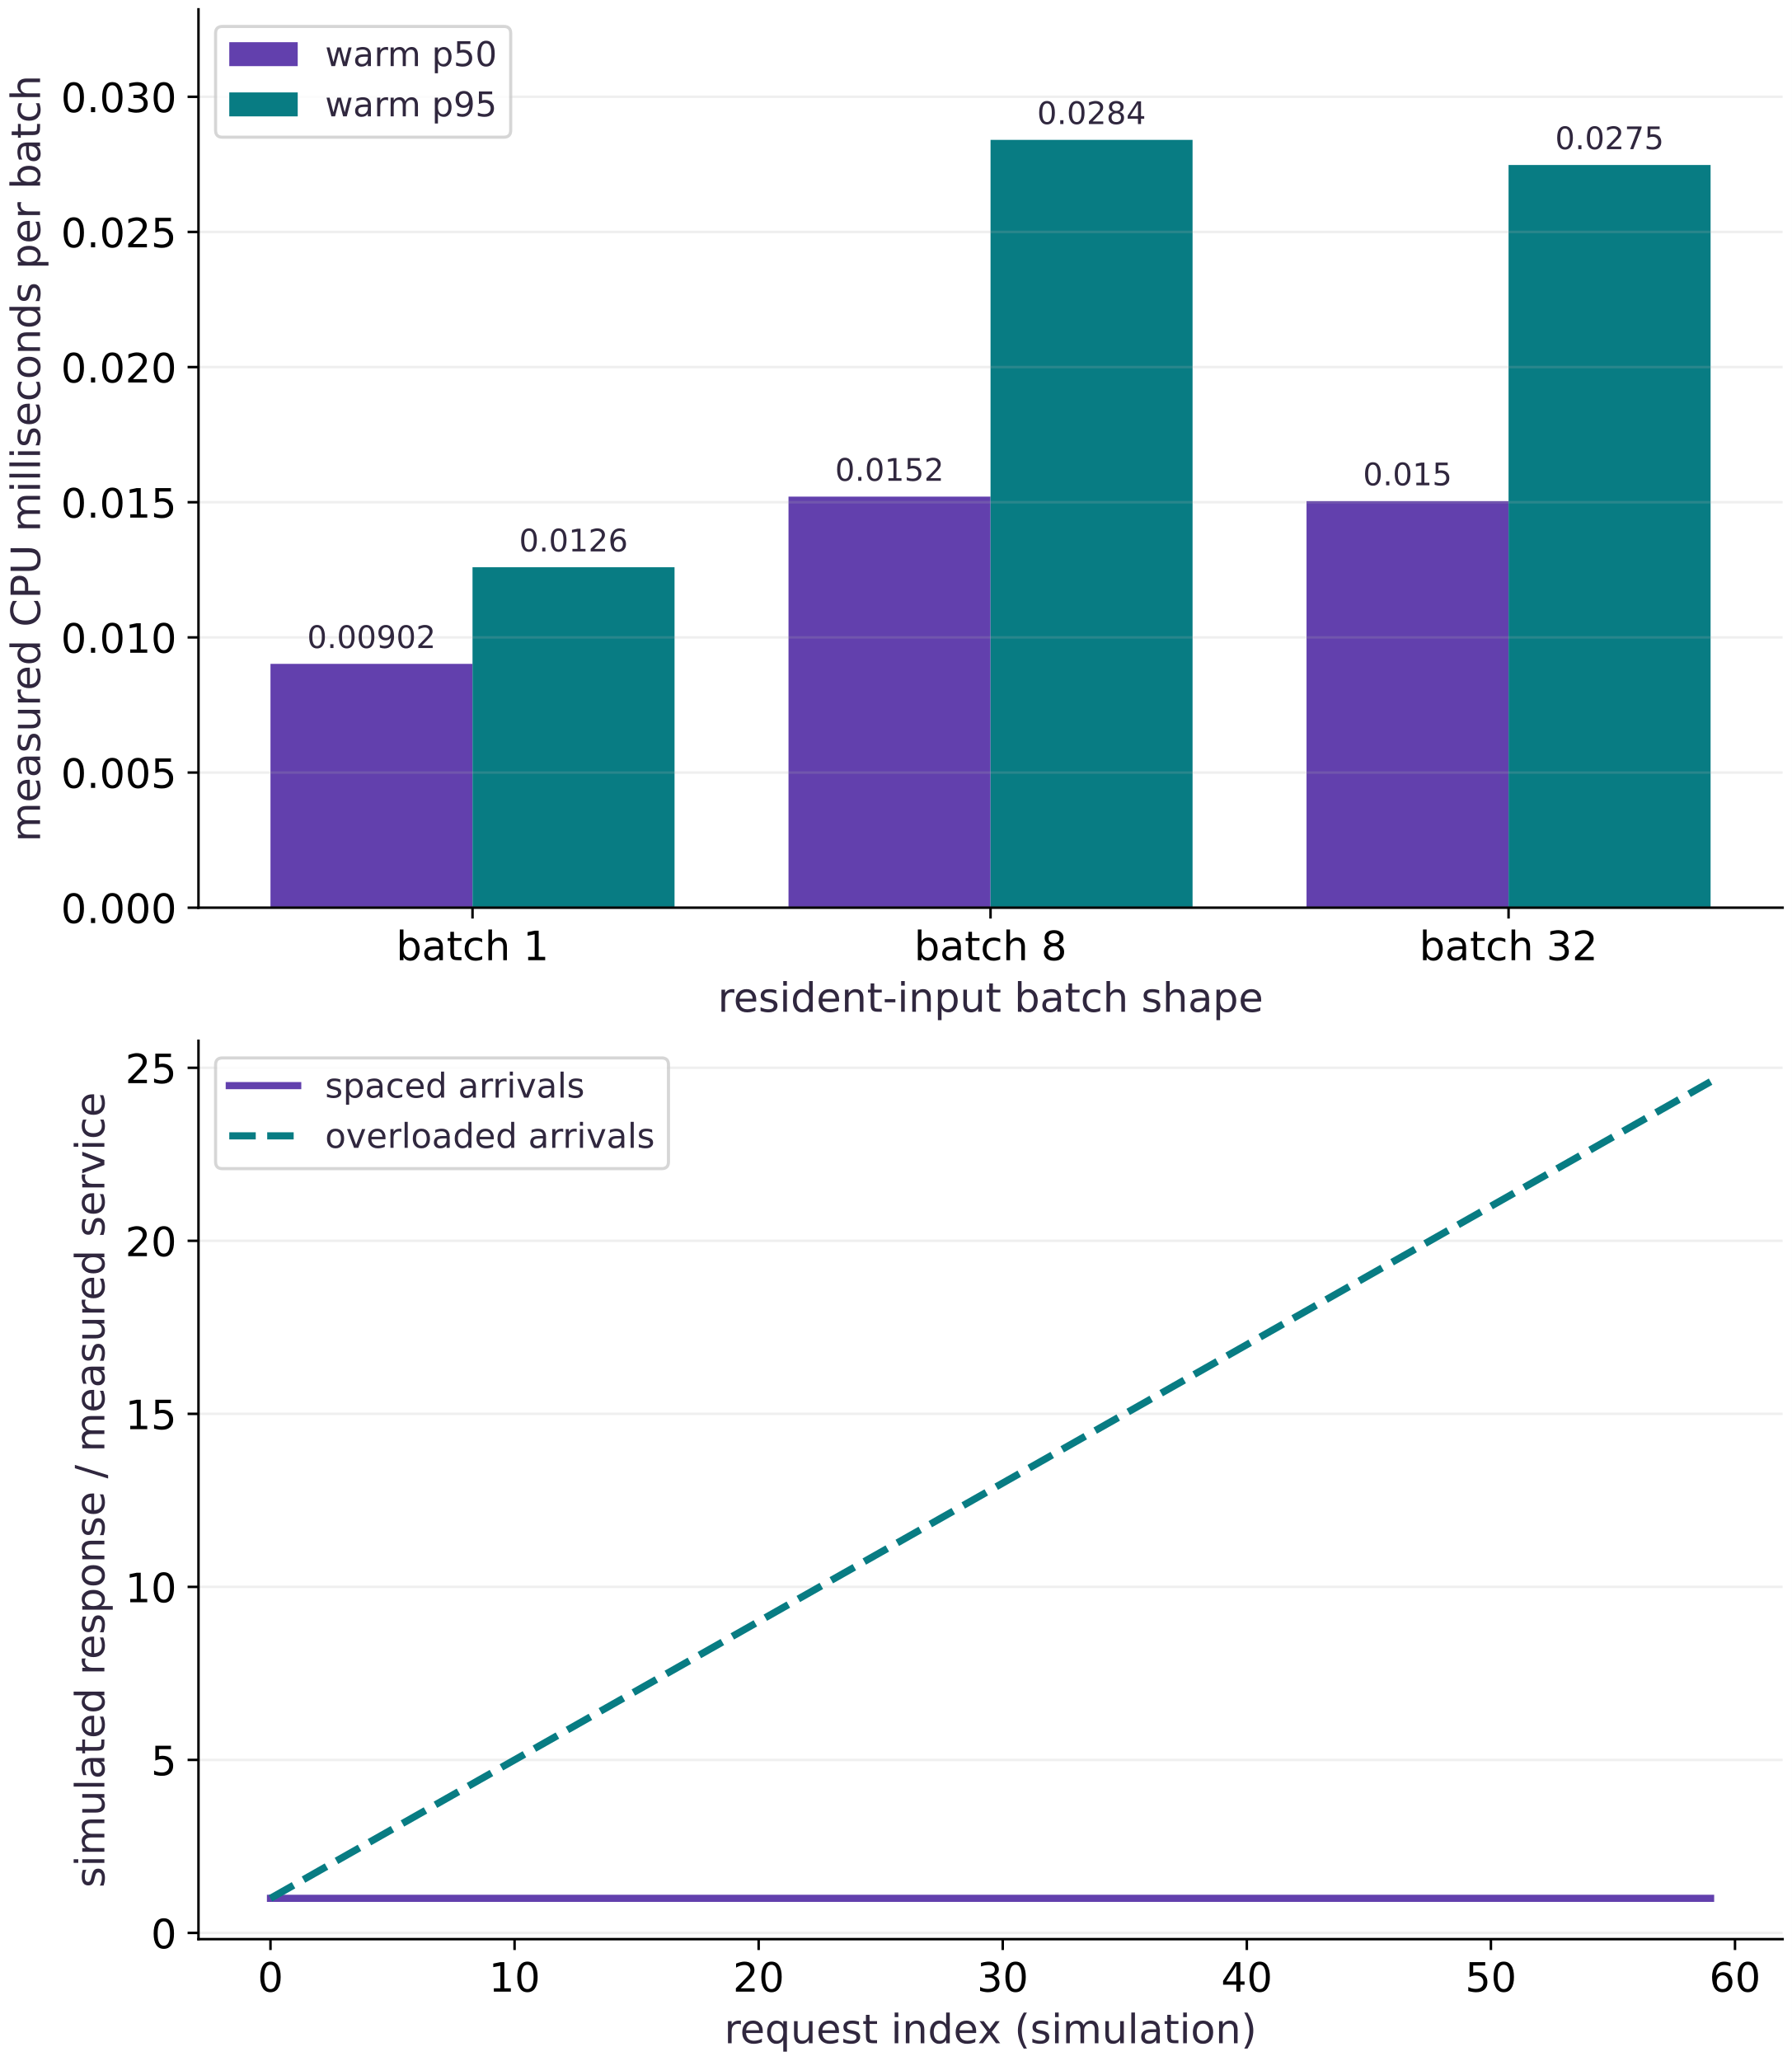
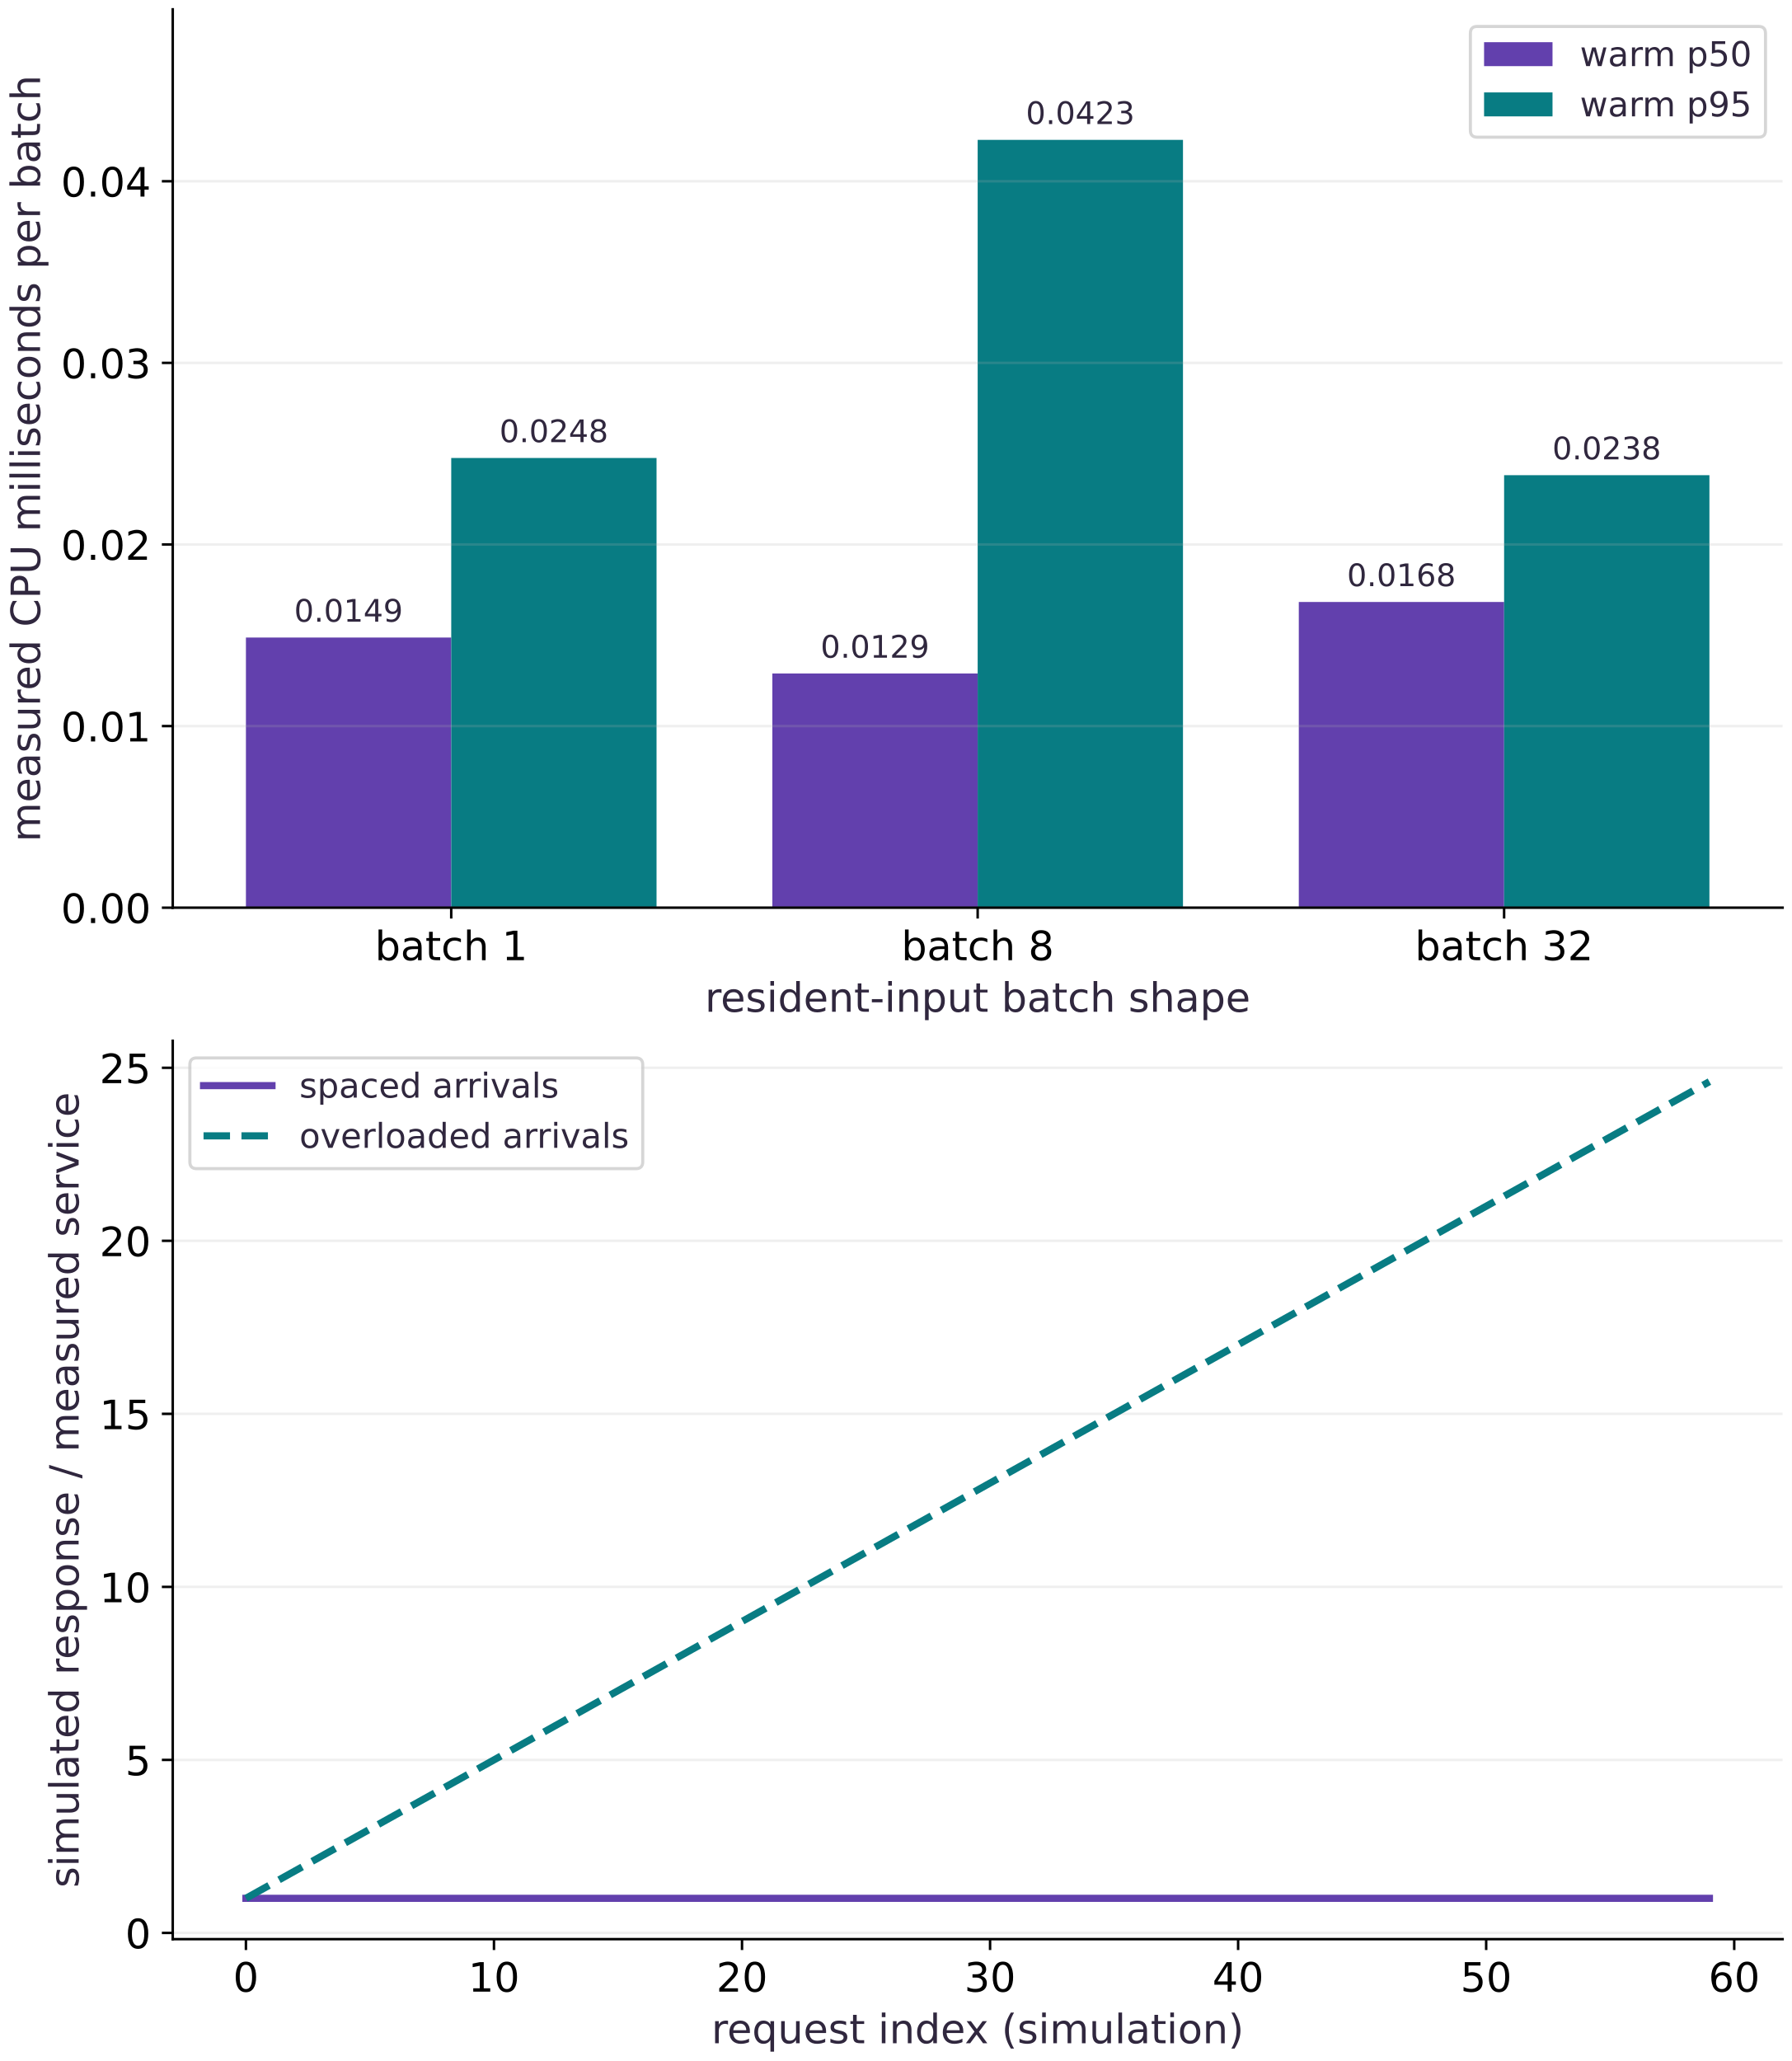
<svg xmlns="http://www.w3.org/2000/svg" xmlns:xlink="http://www.w3.org/1999/xlink" width="576pt" height="662.4pt" viewBox="0 0 576 662.4" version="1.1">
  <defs>
    <style type="text/css">*{stroke-linejoin: round; stroke-linecap: butt}</style>
  </defs>
  <g id="figure_1">
    <g id="patch_1">
      <path d="M 0 662.4  L 576 662.4  L 576 0  L 0 0  z " style="fill: #ffffff" />
    </g>
    <g id="axes_1">
      <g id="patch_2">
-         <path d="M 63.798 291.725  L 573 291.725  L 573 3  L 63.798 3  z " style="fill: #ffffff" />
+         <path d="M 55.527 291.725  L 573 291.725  L 573 3  L 55.527 3  z " style="fill: #ffffff" />
      </g>
      <g id="patch_3">
-         <path d="M 86.944 291.725  L 151.885 291.725  L 151.885 213.355  L 86.944 213.355  z " clip-path="url(#pc6648fa8f0)" style="fill: #6240ad" />
+         <path d="M 79.049 291.725  L 145.044 291.725  L 145.044 204.903  L 79.049 204.903  z " clip-path="url(#p5a13c304b7)" style="fill: #6240ad" />
      </g>
      <g id="patch_4">
-         <path d="M 253.458 291.725  L 318.399 291.725  L 318.399 159.603  L 253.458 159.603  z " clip-path="url(#pc6648fa8f0)" style="fill: #6240ad" />
+         <path d="M 248.268 291.725  L 314.263 291.725  L 314.263 216.458  L 248.268 216.458  z " clip-path="url(#p5a13c304b7)" style="fill: #6240ad" />
      </g>
      <g id="patch_5">
-         <path d="M 419.973 291.725  L 484.914 291.725  L 484.914 161.059  L 419.973 161.059  z " clip-path="url(#pc6648fa8f0)" style="fill: #6240ad" />
+         <path d="M 417.487 291.725  L 483.483 291.725  L 483.483 193.472  L 417.487 193.472  z " clip-path="url(#p5a13c304b7)" style="fill: #6240ad" />
      </g>
      <g id="patch_6">
-         <path d="M 151.885 291.725  L 216.825 291.725  L 216.825 182.31  L 151.885 182.31  z " clip-path="url(#pc6648fa8f0)" style="fill: #087c83" />
+         <path d="M 145.044 291.725  L 211.04 291.725  L 211.04 147.193  L 145.044 147.193  z " clip-path="url(#p5a13c304b7)" style="fill: #087c83" />
      </g>
      <g id="patch_7">
-         <path d="M 318.399 291.725  L 383.34 291.725  L 383.34 44.952  L 318.399 44.952  z " clip-path="url(#pc6648fa8f0)" style="fill: #087c83" />
+         <path d="M 314.263 291.725  L 380.259 291.725  L 380.259 44.952  L 314.263 44.952  z " clip-path="url(#p5a13c304b7)" style="fill: #087c83" />
      </g>
      <g id="patch_8">
-         <path d="M 484.914 291.725  L 549.854 291.725  L 549.854 53.026  L 484.914 53.026  z " clip-path="url(#pc6648fa8f0)" style="fill: #087c83" />
+         <path d="M 483.483 291.725  L 549.478 291.725  L 549.478 152.715  L 483.483 152.715  z " clip-path="url(#p5a13c304b7)" style="fill: #087c83" />
      </g>
      <g id="matplotlib.axis_1">
        <g id="xtick_1">
          <g id="line2d_1">
            <defs>
              <path id="m3e28c97b86" d="M 0 0  L 0 3.5  " style="stroke: #000000; stroke-width: 0.8" />
            </defs>
            <g>
-               <use xlink:href="#m3e28c97b86" x="151.885" y="291.725" style="stroke: #000000; stroke-width: 0.8" />
+               <use xlink:href="#m3e28c97b86" x="145.044" y="291.725" style="stroke: #000000; stroke-width: 0.8" />
            </g>
          </g>
          <g id="text_1">
-             <text style="font-size: 13px; font-family: 'DejaVu Sans'; text-anchor: middle" x="151.885" y="308.603" transform="rotate(-0 151.8845 308.6028)">batch 1</text>
+             <text style="font-size: 13px; font-family: 'DejaVu Sans'; text-anchor: middle" x="145.044" y="308.603" transform="rotate(-0 145.0441 308.6028)">batch 1</text>
          </g>
        </g>
        <g id="xtick_2">
          <g id="line2d_2">
            <g>
-               <use xlink:href="#m3e28c97b86" x="318.399" y="291.725" style="stroke: #000000; stroke-width: 0.8" />
+               <use xlink:href="#m3e28c97b86" x="314.263" y="291.725" style="stroke: #000000; stroke-width: 0.8" />
            </g>
          </g>
          <g id="text_2">
-             <text style="font-size: 13px; font-family: 'DejaVu Sans'; text-anchor: middle" x="318.399" y="308.603" transform="rotate(-0 318.3991 308.6028)">batch 8</text>
+             <text style="font-size: 13px; font-family: 'DejaVu Sans'; text-anchor: middle" x="314.263" y="308.603" transform="rotate(-0 314.2634 308.6028)">batch 8</text>
          </g>
        </g>
        <g id="xtick_3">
          <g id="line2d_3">
            <g>
-               <use xlink:href="#m3e28c97b86" x="484.914" y="291.725" style="stroke: #000000; stroke-width: 0.8" />
+               <use xlink:href="#m3e28c97b86" x="483.483" y="291.725" style="stroke: #000000; stroke-width: 0.8" />
            </g>
          </g>
          <g id="text_3">
-             <text style="font-size: 13px; font-family: 'DejaVu Sans'; text-anchor: middle" x="484.914" y="308.603" transform="rotate(-0 484.9136 308.6028)">batch 32</text>
+             <text style="font-size: 13px; font-family: 'DejaVu Sans'; text-anchor: middle" x="483.483" y="308.603" transform="rotate(-0 483.4827 308.6028)">batch 32</text>
          </g>
        </g>
        <g id="text_4">
-           <text style="font-size: 13px; font-family: 'DejaVu Sans'; text-anchor: middle; fill: #30273e" x="318.399" y="325.184" transform="rotate(-0 318.3991 325.1844)">resident-input batch shape</text>
+           <text style="font-size: 13px; font-family: 'DejaVu Sans'; text-anchor: middle; fill: #30273e" x="314.263" y="325.184" transform="rotate(-0 314.2634 325.1844)">resident-input batch shape</text>
        </g>
      </g>
      <g id="matplotlib.axis_2">
        <g id="ytick_1">
          <g id="line2d_4">
-             <path d="M 63.798 291.725  L 573 291.725  " clip-path="url(#pc6648fa8f0)" style="fill: none; stroke: #b0b0b0; stroke-opacity: 0.2; stroke-width: 0.8; stroke-linecap: square" />
+             <path d="M 55.527 291.725  L 573 291.725  " clip-path="url(#p5a13c304b7)" style="fill: none; stroke: #b0b0b0; stroke-opacity: 0.2; stroke-width: 0.8; stroke-linecap: square" />
          </g>
          <g id="line2d_5">
            <defs>
              <path id="mbb3c0e264d" d="M 0 0  L -3.5 0  " style="stroke: #000000; stroke-width: 0.8" />
            </defs>
            <g>
-               <use xlink:href="#mbb3c0e264d" x="63.798" y="291.725" style="stroke: #000000; stroke-width: 0.8" />
+               <use xlink:href="#mbb3c0e264d" x="55.527" y="291.725" style="stroke: #000000; stroke-width: 0.8" />
            </g>
          </g>
          <g id="text_5">
-             <text style="font-size: 13px; font-family: 'DejaVu Sans'; text-anchor: end" x="56.798" y="296.664" transform="rotate(-0 56.79836 296.6639)">0.000</text>
+             <text style="font-size: 13px; font-family: 'DejaVu Sans'; text-anchor: end" x="48.527" y="296.664" transform="rotate(-0 48.52712 296.6639)">0.00</text>
          </g>
        </g>
        <g id="ytick_2">
          <g id="line2d_6">
-             <path d="M 63.798 248.289  L 573 248.289  " clip-path="url(#pc6648fa8f0)" style="fill: none; stroke: #b0b0b0; stroke-opacity: 0.2; stroke-width: 0.8; stroke-linecap: square" />
+             <path d="M 55.527 233.357  L 573 233.357  " clip-path="url(#p5a13c304b7)" style="fill: none; stroke: #b0b0b0; stroke-opacity: 0.2; stroke-width: 0.8; stroke-linecap: square" />
          </g>
          <g id="line2d_7">
            <g>
-               <use xlink:href="#mbb3c0e264d" x="63.798" y="248.289" style="stroke: #000000; stroke-width: 0.8" />
+               <use xlink:href="#mbb3c0e264d" x="55.527" y="233.357" style="stroke: #000000; stroke-width: 0.8" />
            </g>
          </g>
          <g id="text_6">
-             <text style="font-size: 13px; font-family: 'DejaVu Sans'; text-anchor: end" x="56.798" y="253.228" transform="rotate(-0 56.79836 253.2275)">0.005</text>
+             <text style="font-size: 13px; font-family: 'DejaVu Sans'; text-anchor: end" x="48.527" y="238.296" transform="rotate(-0 48.52712 238.2963)">0.01</text>
          </g>
        </g>
        <g id="ytick_3">
          <g id="line2d_8">
-             <path d="M 63.798 204.852  L 573 204.852  " clip-path="url(#pc6648fa8f0)" style="fill: none; stroke: #b0b0b0; stroke-opacity: 0.2; stroke-width: 0.8; stroke-linecap: square" />
+             <path d="M 55.527 174.99  L 573 174.99  " clip-path="url(#p5a13c304b7)" style="fill: none; stroke: #b0b0b0; stroke-opacity: 0.2; stroke-width: 0.8; stroke-linecap: square" />
          </g>
          <g id="line2d_9">
            <g>
-               <use xlink:href="#mbb3c0e264d" x="63.798" y="204.852" style="stroke: #000000; stroke-width: 0.8" />
+               <use xlink:href="#mbb3c0e264d" x="55.527" y="174.99" style="stroke: #000000; stroke-width: 0.8" />
            </g>
          </g>
          <g id="text_7">
-             <text style="font-size: 13px; font-family: 'DejaVu Sans'; text-anchor: end" x="56.798" y="209.791" transform="rotate(-0 56.79836 209.7912)">0.010</text>
+             <text style="font-size: 13px; font-family: 'DejaVu Sans'; text-anchor: end" x="48.527" y="179.929" transform="rotate(-0 48.52712 179.9288)">0.02</text>
          </g>
        </g>
        <g id="ytick_4">
          <g id="line2d_10">
-             <path d="M 63.798 161.416  L 573 161.416  " clip-path="url(#pc6648fa8f0)" style="fill: none; stroke: #b0b0b0; stroke-opacity: 0.2; stroke-width: 0.8; stroke-linecap: square" />
+             <path d="M 55.527 116.622  L 573 116.622  " clip-path="url(#p5a13c304b7)" style="fill: none; stroke: #b0b0b0; stroke-opacity: 0.2; stroke-width: 0.8; stroke-linecap: square" />
          </g>
          <g id="line2d_11">
            <g>
-               <use xlink:href="#mbb3c0e264d" x="63.798" y="161.416" style="stroke: #000000; stroke-width: 0.8" />
+               <use xlink:href="#mbb3c0e264d" x="55.527" y="116.622" style="stroke: #000000; stroke-width: 0.8" />
            </g>
          </g>
          <g id="text_8">
-             <text style="font-size: 13px; font-family: 'DejaVu Sans'; text-anchor: end" x="56.798" y="166.355" transform="rotate(-0 56.79836 166.3549)">0.015</text>
+             <text style="font-size: 13px; font-family: 'DejaVu Sans'; text-anchor: end" x="48.527" y="121.561" transform="rotate(-0 48.52712 121.5613)">0.03</text>
          </g>
        </g>
        <g id="ytick_5">
          <g id="line2d_12">
-             <path d="M 63.798 117.98  L 573 117.98  " clip-path="url(#pc6648fa8f0)" style="fill: none; stroke: #b0b0b0; stroke-opacity: 0.2; stroke-width: 0.8; stroke-linecap: square" />
+             <path d="M 55.527 58.255  L 573 58.255  " clip-path="url(#p5a13c304b7)" style="fill: none; stroke: #b0b0b0; stroke-opacity: 0.2; stroke-width: 0.8; stroke-linecap: square" />
          </g>
          <g id="line2d_13">
            <g>
-               <use xlink:href="#mbb3c0e264d" x="63.798" y="117.98" style="stroke: #000000; stroke-width: 0.8" />
+               <use xlink:href="#mbb3c0e264d" x="55.527" y="58.255" style="stroke: #000000; stroke-width: 0.8" />
            </g>
          </g>
          <g id="text_9">
-             <text style="font-size: 13px; font-family: 'DejaVu Sans'; text-anchor: end" x="56.798" y="122.919" transform="rotate(-0 56.79836 122.9186)">0.020</text>
-           </g>
-         </g>
-         <g id="ytick_6">
-           <g id="line2d_14">
-             <path d="M 63.798 74.543  L 573 74.543  " clip-path="url(#pc6648fa8f0)" style="fill: none; stroke: #b0b0b0; stroke-opacity: 0.2; stroke-width: 0.8; stroke-linecap: square" />
-           </g>
-           <g id="line2d_15">
-             <g>
-               <use xlink:href="#mbb3c0e264d" x="63.798" y="74.543" style="stroke: #000000; stroke-width: 0.8" />
-             </g>
-           </g>
-           <g id="text_10">
-             <text style="font-size: 13px; font-family: 'DejaVu Sans'; text-anchor: end" x="56.798" y="79.482" transform="rotate(-0 56.79836 79.48224)">0.025</text>
-           </g>
-         </g>
-         <g id="ytick_7">
-           <g id="line2d_16">
-             <path d="M 63.798 31.107  L 573 31.107  " clip-path="url(#pc6648fa8f0)" style="fill: none; stroke: #b0b0b0; stroke-opacity: 0.2; stroke-width: 0.8; stroke-linecap: square" />
-           </g>
-           <g id="line2d_17">
-             <g>
-               <use xlink:href="#mbb3c0e264d" x="63.798" y="31.107" style="stroke: #000000; stroke-width: 0.8" />
-             </g>
-           </g>
-           <g id="text_11">
-             <text style="font-size: 13px; font-family: 'DejaVu Sans'; text-anchor: end" x="56.798" y="36.046" transform="rotate(-0 56.79836 36.04592)">0.030</text>
-           </g>
-         </g>
-         <g id="text_12">
+             <text style="font-size: 13px; font-family: 'DejaVu Sans'; text-anchor: end" x="48.527" y="63.194" transform="rotate(-0 48.52712 63.19382)">0.04</text>
+           </g>
+         </g>
+         <g id="text_10">
          <text style="font-size: 13px; font-family: 'DejaVu Sans'; text-anchor: middle; fill: #30273e" x="12.878" y="147.363" transform="rotate(-90 12.87821 147.3626)">measured CPU milliseconds per batch</text>
        </g>
      </g>
      <g id="patch_9">
-         <path d="M 63.798 291.725  L 63.798 3  " style="fill: none; stroke: #000000; stroke-width: 0.8; stroke-linejoin: miter; stroke-linecap: square" />
+         <path d="M 55.527 291.725  L 55.527 3  " style="fill: none; stroke: #000000; stroke-width: 0.8; stroke-linejoin: miter; stroke-linecap: square" />
      </g>
      <g id="patch_10">
-         <path d="M 63.798 291.725  L 573 291.725  " style="fill: none; stroke: #000000; stroke-width: 0.8; stroke-linejoin: miter; stroke-linecap: square" />
+         <path d="M 55.527 291.725  L 573 291.725  " style="fill: none; stroke: #000000; stroke-width: 0.8; stroke-linejoin: miter; stroke-linecap: square" />
+       </g>
+       <g id="text_11">
+         <text style="font-size: 10px; font-family: 'DejaVu Sans'; text-anchor: middle; fill: #30273e" x="112.046" y="199.823" transform="rotate(-0 112.0464 199.823)">0.0149</text>
+       </g>
+       <g id="text_12">
+         <text style="font-size: 10px; font-family: 'DejaVu Sans'; text-anchor: middle; fill: #30273e" x="281.266" y="211.378" transform="rotate(-0 281.2657 211.3784)">0.0129</text>
      </g>
      <g id="text_13">
-         <text style="font-size: 10px; font-family: 'DejaVu Sans'; text-anchor: middle; fill: #30273e" x="119.414" y="208.275" transform="rotate(-0 119.4142 208.2751)">0.00902</text>
+         <text style="font-size: 10px; font-family: 'DejaVu Sans'; text-anchor: middle; fill: #30273e" x="450.485" y="188.393" transform="rotate(-0 450.485 188.3927)">0.0168</text>
      </g>
      <g id="text_14">
-         <text style="font-size: 10px; font-family: 'DejaVu Sans'; text-anchor: middle; fill: #30273e" x="285.929" y="154.523" transform="rotate(-0 285.9287 154.5229)">0.0152</text>
+         <text style="font-size: 10px; font-family: 'DejaVu Sans'; text-anchor: middle; fill: #30273e" x="178.042" y="142.113" transform="rotate(-0 178.0419 142.1132)">0.0248</text>
      </g>
      <g id="text_15">
-         <text style="font-size: 10px; font-family: 'DejaVu Sans'; text-anchor: middle; fill: #30273e" x="452.443" y="155.979" transform="rotate(-0 452.4432 155.9792)">0.015</text>
+         <text style="font-size: 10px; font-family: 'DejaVu Sans'; text-anchor: middle; fill: #30273e" x="347.261" y="39.872" transform="rotate(-0 347.2612 39.87199)">0.0423</text>
      </g>
      <g id="text_16">
-         <text style="font-size: 10px; font-family: 'DejaVu Sans'; text-anchor: middle; fill: #30273e" x="184.355" y="177.23" transform="rotate(-0 184.3549 177.2301)">0.0126</text>
-       </g>
-       <g id="text_17">
-         <text style="font-size: 10px; font-family: 'DejaVu Sans'; text-anchor: middle; fill: #30273e" x="350.869" y="39.872" transform="rotate(-0 350.8694 39.87199)">0.0284</text>
-       </g>
-       <g id="text_18">
-         <text style="font-size: 10px; font-family: 'DejaVu Sans'; text-anchor: middle; fill: #30273e" x="517.384" y="47.946" transform="rotate(-0 517.3839 47.94646)">0.0275</text>
+         <text style="font-size: 10px; font-family: 'DejaVu Sans'; text-anchor: middle; fill: #30273e" x="516.481" y="147.635" transform="rotate(-0 516.4805 147.6353)">0.0238</text>
      </g>
      <g id="legend_1">
        <g id="patch_11">
-           <path d="M 71.498 44.092  L 161.956 44.092  Q 164.156 44.092 164.156 41.892  L 164.156 10.7  Q 164.156 8.5 161.956 8.5  L 71.498 8.5  Q 69.298 8.5 69.298 10.7  L 69.298 41.892  Q 69.298 44.092 71.498 44.092  z " style="fill: #ffffff; opacity: 0.8; stroke: #cccccc; stroke-linejoin: miter" />
+           <path d="M 474.842 44.092  L 565.3 44.092  Q 567.5 44.092 567.5 41.892  L 567.5 10.7  Q 567.5 8.5 565.3 8.5  L 474.842 8.5  Q 472.642 8.5 472.642 10.7  L 472.642 41.892  Q 472.642 44.092 474.842 44.092  z " style="fill: #ffffff; opacity: 0.8; stroke: #cccccc; stroke-linejoin: miter" />
        </g>
        <g id="patch_12">
-           <path d="M 73.698 21.259  L 95.698 21.259  L 95.698 13.559  L 73.698 13.559  z " style="fill: #6240ad" />
-         </g>
-         <g id="text_19">
-           <text style="font-size: 11px; font-family: 'DejaVu Sans'; text-anchor: start; fill: #30273e" x="104.498" y="21.259" transform="rotate(-0 104.4984 21.25852)">warm p50</text>
+           <path d="M 477.042 21.259  L 499.042 21.259  L 499.042 13.559  L 477.042 13.559  z " style="fill: #6240ad" />
+         </g>
+         <g id="text_17">
+           <text style="font-size: 11px; font-family: 'DejaVu Sans'; text-anchor: start; fill: #30273e" x="507.842" y="21.259" transform="rotate(-0 507.8419 21.25852)">warm p50</text>
        </g>
        <g id="patch_13">
-           <path d="M 73.698 37.404  L 95.698 37.404  L 95.698 29.704  L 73.698 29.704  z " style="fill: #087c83" />
-         </g>
-         <g id="text_20">
-           <text style="font-size: 11px; font-family: 'DejaVu Sans'; text-anchor: start; fill: #30273e" x="104.498" y="37.404" transform="rotate(-0 104.4984 37.40446)">warm p95</text>
+           <path d="M 477.042 37.404  L 499.042 37.404  L 499.042 29.704  L 477.042 29.704  z " style="fill: #087c83" />
+         </g>
+         <g id="text_18">
+           <text style="font-size: 11px; font-family: 'DejaVu Sans'; text-anchor: start; fill: #30273e" x="507.842" y="37.404" transform="rotate(-0 507.8419 37.40446)">warm p95</text>
        </g>
      </g>
    </g>
    <g id="axes_2">
      <g id="patch_14">
-         <path d="M 63.798 623.237  L 573 623.237  L 573 334.512  L 63.798 334.512  z " style="fill: #ffffff" />
+         <path d="M 55.527 623.237  L 573 623.237  L 573 334.512  L 55.527 334.512  z " style="fill: #ffffff" />
      </g>
      <g id="matplotlib.axis_3">
        <g id="xtick_4">
+           <g id="line2d_14">
+             <g>
+               <use xlink:href="#m3e28c97b86" x="79.049" y="623.237" style="stroke: #000000; stroke-width: 0.8" />
+             </g>
+           </g>
+           <g id="text_19">
+             <text style="font-size: 13px; font-family: 'DejaVu Sans'; text-anchor: middle" x="79.049" y="640.115" transform="rotate(-0 79.0486 640.1146)">0</text>
+           </g>
+         </g>
+         <g id="xtick_5">
+           <g id="line2d_15">
+             <g>
+               <use xlink:href="#m3e28c97b86" x="158.782" y="623.237" style="stroke: #000000; stroke-width: 0.8" />
+             </g>
+           </g>
+           <g id="text_20">
+             <text style="font-size: 13px; font-family: 'DejaVu Sans'; text-anchor: middle" x="158.782" y="640.115" transform="rotate(-0 158.7824 640.1146)">10</text>
+           </g>
+         </g>
+         <g id="xtick_6">
+           <g id="line2d_16">
+             <g>
+               <use xlink:href="#m3e28c97b86" x="238.516" y="623.237" style="stroke: #000000; stroke-width: 0.8" />
+             </g>
+           </g>
+           <g id="text_21">
+             <text style="font-size: 13px; font-family: 'DejaVu Sans'; text-anchor: middle" x="238.516" y="640.115" transform="rotate(-0 238.5163 640.1146)">20</text>
+           </g>
+         </g>
+         <g id="xtick_7">
+           <g id="line2d_17">
+             <g>
+               <use xlink:href="#m3e28c97b86" x="318.25" y="623.237" style="stroke: #000000; stroke-width: 0.8" />
+             </g>
+           </g>
+           <g id="text_22">
+             <text style="font-size: 13px; font-family: 'DejaVu Sans'; text-anchor: middle" x="318.25" y="640.115" transform="rotate(-0 318.2501 640.1146)">30</text>
+           </g>
+         </g>
+         <g id="xtick_8">
          <g id="line2d_18">
            <g>
-               <use xlink:href="#m3e28c97b86" x="86.944" y="623.237" style="stroke: #000000; stroke-width: 0.8" />
-             </g>
-           </g>
-           <g id="text_21">
-             <text style="font-size: 13px; font-family: 'DejaVu Sans'; text-anchor: middle" x="86.944" y="640.115" transform="rotate(-0 86.94388 640.1146)">0</text>
-           </g>
-         </g>
-         <g id="xtick_5">
+               <use xlink:href="#m3e28c97b86" x="397.984" y="623.237" style="stroke: #000000; stroke-width: 0.8" />
+             </g>
+           </g>
+           <g id="text_23">
+             <text style="font-size: 13px; font-family: 'DejaVu Sans'; text-anchor: middle" x="397.984" y="640.115" transform="rotate(-0 397.984 640.1146)">40</text>
+           </g>
+         </g>
+         <g id="xtick_9">
          <g id="line2d_19">
            <g>
-               <use xlink:href="#m3e28c97b86" x="165.403" y="623.237" style="stroke: #000000; stroke-width: 0.8" />
-             </g>
-           </g>
-           <g id="text_22">
-             <text style="font-size: 13px; font-family: 'DejaVu Sans'; text-anchor: middle" x="165.403" y="640.115" transform="rotate(-0 165.4033 640.1146)">10</text>
-           </g>
-         </g>
-         <g id="xtick_6">
+               <use xlink:href="#m3e28c97b86" x="477.718" y="623.237" style="stroke: #000000; stroke-width: 0.8" />
+             </g>
+           </g>
+           <g id="text_24">
+             <text style="font-size: 13px; font-family: 'DejaVu Sans'; text-anchor: middle" x="477.718" y="640.115" transform="rotate(-0 477.7178 640.1146)">50</text>
+           </g>
+         </g>
+         <g id="xtick_10">
          <g id="line2d_20">
            <g>
-               <use xlink:href="#m3e28c97b86" x="243.863" y="623.237" style="stroke: #000000; stroke-width: 0.8" />
-             </g>
-           </g>
-           <g id="text_23">
-             <text style="font-size: 13px; font-family: 'DejaVu Sans'; text-anchor: middle" x="243.863" y="640.115" transform="rotate(-0 243.8626 640.1146)">20</text>
-           </g>
-         </g>
-         <g id="xtick_7">
+               <use xlink:href="#m3e28c97b86" x="557.452" y="623.237" style="stroke: #000000; stroke-width: 0.8" />
+             </g>
+           </g>
+           <g id="text_25">
+             <text style="font-size: 13px; font-family: 'DejaVu Sans'; text-anchor: middle" x="557.452" y="640.115" transform="rotate(-0 557.4517 640.1146)">60</text>
+           </g>
+         </g>
+         <g id="text_26">
+           <text style="font-size: 13px; font-family: 'DejaVu Sans'; text-anchor: middle; fill: #30273e" x="314.263" y="656.696" transform="rotate(-0 314.2634 656.6962)">request index (simulation)</text>
+         </g>
+       </g>
+       <g id="matplotlib.axis_4">
+         <g id="ytick_6">
          <g id="line2d_21">
-             <g>
-               <use xlink:href="#m3e28c97b86" x="322.322" y="623.237" style="stroke: #000000; stroke-width: 0.8" />
-             </g>
-           </g>
-           <g id="text_24">
-             <text style="font-size: 13px; font-family: 'DejaVu Sans'; text-anchor: middle" x="322.322" y="640.115" transform="rotate(-0 322.322 640.1146)">30</text>
-           </g>
-         </g>
-         <g id="xtick_8">
+             <path d="M 55.527 621.235  L 573 621.235  " clip-path="url(#pe984408ef5)" style="fill: none; stroke: #b0b0b0; stroke-opacity: 0.2; stroke-width: 0.8; stroke-linecap: square" />
+           </g>
          <g id="line2d_22">
            <g>
-               <use xlink:href="#m3e28c97b86" x="400.781" y="623.237" style="stroke: #000000; stroke-width: 0.8" />
-             </g>
-           </g>
-           <g id="text_25">
-             <text style="font-size: 13px; font-family: 'DejaVu Sans'; text-anchor: middle" x="400.781" y="640.115" transform="rotate(-0 400.7814 640.1146)">40</text>
-           </g>
-         </g>
-         <g id="xtick_9">
+               <use xlink:href="#mbb3c0e264d" x="55.527" y="621.235" style="stroke: #000000; stroke-width: 0.8" />
+             </g>
+           </g>
+           <g id="text_27">
+             <text style="font-size: 13px; font-family: 'DejaVu Sans'; text-anchor: end" x="48.527" y="626.174" transform="rotate(-0 48.52712 626.1737)">0</text>
+           </g>
+         </g>
+         <g id="ytick_7">
          <g id="line2d_23">
-             <g>
-               <use xlink:href="#m3e28c97b86" x="479.241" y="623.237" style="stroke: #000000; stroke-width: 0.8" />
-             </g>
-           </g>
-           <g id="text_26">
-             <text style="font-size: 13px; font-family: 'DejaVu Sans'; text-anchor: middle" x="479.241" y="640.115" transform="rotate(-0 479.2408 640.1146)">50</text>
-           </g>
-         </g>
-         <g id="xtick_10">
+             <path d="M 55.527 565.625  L 573 565.625  " clip-path="url(#pe984408ef5)" style="fill: none; stroke: #b0b0b0; stroke-opacity: 0.2; stroke-width: 0.8; stroke-linecap: square" />
+           </g>
          <g id="line2d_24">
            <g>
-               <use xlink:href="#m3e28c97b86" x="557.7" y="623.237" style="stroke: #000000; stroke-width: 0.8" />
-             </g>
-           </g>
-           <g id="text_27">
-             <text style="font-size: 13px; font-family: 'DejaVu Sans'; text-anchor: middle" x="557.7" y="640.115" transform="rotate(-0 557.7002 640.1146)">60</text>
-           </g>
-         </g>
-         <g id="text_28">
-           <text style="font-size: 13px; font-family: 'DejaVu Sans'; text-anchor: middle; fill: #30273e" x="318.399" y="656.696" transform="rotate(-0 318.3991 656.6962)">request index (simulation)</text>
-         </g>
-       </g>
-       <g id="matplotlib.axis_4">
+               <use xlink:href="#mbb3c0e264d" x="55.527" y="565.625" style="stroke: #000000; stroke-width: 0.8" />
+             </g>
+           </g>
+           <g id="text_28">
+             <text style="font-size: 13px; font-family: 'DejaVu Sans'; text-anchor: end" x="48.527" y="570.564" transform="rotate(-0 48.52712 570.5642)">5</text>
+           </g>
+         </g>
        <g id="ytick_8">
          <g id="line2d_25">
-             <path d="M 63.798 621.235  L 573 621.235  " clip-path="url(#p9add0c80c9)" style="fill: none; stroke: #b0b0b0; stroke-opacity: 0.2; stroke-width: 0.8; stroke-linecap: square" />
+             <path d="M 55.527 510.016  L 573 510.016  " clip-path="url(#pe984408ef5)" style="fill: none; stroke: #b0b0b0; stroke-opacity: 0.2; stroke-width: 0.8; stroke-linecap: square" />
          </g>
          <g id="line2d_26">
            <g>
-               <use xlink:href="#mbb3c0e264d" x="63.798" y="621.235" style="stroke: #000000; stroke-width: 0.8" />
+               <use xlink:href="#mbb3c0e264d" x="55.527" y="510.016" style="stroke: #000000; stroke-width: 0.8" />
            </g>
          </g>
          <g id="text_29">
-             <text style="font-size: 13px; font-family: 'DejaVu Sans'; text-anchor: end" x="56.798" y="626.174" transform="rotate(-0 56.79836 626.1737)">0</text>
+             <text style="font-size: 13px; font-family: 'DejaVu Sans'; text-anchor: end" x="48.527" y="514.955" transform="rotate(-0 48.52712 514.9546)">10</text>
          </g>
        </g>
        <g id="ytick_9">
          <g id="line2d_27">
-             <path d="M 63.798 565.625  L 573 565.625  " clip-path="url(#p9add0c80c9)" style="fill: none; stroke: #b0b0b0; stroke-opacity: 0.2; stroke-width: 0.8; stroke-linecap: square" />
+             <path d="M 55.527 454.406  L 573 454.406  " clip-path="url(#pe984408ef5)" style="fill: none; stroke: #b0b0b0; stroke-opacity: 0.2; stroke-width: 0.8; stroke-linecap: square" />
          </g>
          <g id="line2d_28">
            <g>
-               <use xlink:href="#mbb3c0e264d" x="63.798" y="565.625" style="stroke: #000000; stroke-width: 0.8" />
+               <use xlink:href="#mbb3c0e264d" x="55.527" y="454.406" style="stroke: #000000; stroke-width: 0.8" />
            </g>
          </g>
          <g id="text_30">
-             <text style="font-size: 13px; font-family: 'DejaVu Sans'; text-anchor: end" x="56.798" y="570.564" transform="rotate(-0 56.79836 570.5642)">5</text>
+             <text style="font-size: 13px; font-family: 'DejaVu Sans'; text-anchor: end" x="48.527" y="459.345" transform="rotate(-0 48.52712 459.3451)">15</text>
          </g>
        </g>
        <g id="ytick_10">
          <g id="line2d_29">
-             <path d="M 63.798 510.016  L 573 510.016  " clip-path="url(#p9add0c80c9)" style="fill: none; stroke: #b0b0b0; stroke-opacity: 0.2; stroke-width: 0.8; stroke-linecap: square" />
+             <path d="M 55.527 398.797  L 573 398.797  " clip-path="url(#pe984408ef5)" style="fill: none; stroke: #b0b0b0; stroke-opacity: 0.2; stroke-width: 0.8; stroke-linecap: square" />
          </g>
          <g id="line2d_30">
            <g>
-               <use xlink:href="#mbb3c0e264d" x="63.798" y="510.016" style="stroke: #000000; stroke-width: 0.8" />
+               <use xlink:href="#mbb3c0e264d" x="55.527" y="398.797" style="stroke: #000000; stroke-width: 0.8" />
            </g>
          </g>
          <g id="text_31">
-             <text style="font-size: 13px; font-family: 'DejaVu Sans'; text-anchor: end" x="56.798" y="514.955" transform="rotate(-0 56.79836 514.9546)">10</text>
+             <text style="font-size: 13px; font-family: 'DejaVu Sans'; text-anchor: end" x="48.527" y="403.736" transform="rotate(-0 48.52712 403.7356)">20</text>
          </g>
        </g>
        <g id="ytick_11">
          <g id="line2d_31">
-             <path d="M 63.798 454.406  L 573 454.406  " clip-path="url(#p9add0c80c9)" style="fill: none; stroke: #b0b0b0; stroke-opacity: 0.2; stroke-width: 0.8; stroke-linecap: square" />
+             <path d="M 55.527 343.187  L 573 343.187  " clip-path="url(#pe984408ef5)" style="fill: none; stroke: #b0b0b0; stroke-opacity: 0.2; stroke-width: 0.8; stroke-linecap: square" />
          </g>
          <g id="line2d_32">
            <g>
-               <use xlink:href="#mbb3c0e264d" x="63.798" y="454.406" style="stroke: #000000; stroke-width: 0.8" />
+               <use xlink:href="#mbb3c0e264d" x="55.527" y="343.187" style="stroke: #000000; stroke-width: 0.8" />
            </g>
          </g>
          <g id="text_32">
-             <text style="font-size: 13px; font-family: 'DejaVu Sans'; text-anchor: end" x="56.798" y="459.345" transform="rotate(-0 56.79836 459.3451)">15</text>
-           </g>
-         </g>
-         <g id="ytick_12">
-           <g id="line2d_33">
-             <path d="M 63.798 398.797  L 573 398.797  " clip-path="url(#p9add0c80c9)" style="fill: none; stroke: #b0b0b0; stroke-opacity: 0.2; stroke-width: 0.8; stroke-linecap: square" />
-           </g>
-           <g id="line2d_34">
-             <g>
-               <use xlink:href="#mbb3c0e264d" x="63.798" y="398.797" style="stroke: #000000; stroke-width: 0.8" />
-             </g>
-           </g>
-           <g id="text_33">
-             <text style="font-size: 13px; font-family: 'DejaVu Sans'; text-anchor: end" x="56.798" y="403.736" transform="rotate(-0 56.79836 403.7356)">20</text>
-           </g>
-         </g>
-         <g id="ytick_13">
-           <g id="line2d_35">
-             <path d="M 63.798 343.187  L 573 343.187  " clip-path="url(#p9add0c80c9)" style="fill: none; stroke: #b0b0b0; stroke-opacity: 0.2; stroke-width: 0.8; stroke-linecap: square" />
-           </g>
-           <g id="line2d_36">
-             <g>
-               <use xlink:href="#mbb3c0e264d" x="63.798" y="343.187" style="stroke: #000000; stroke-width: 0.8" />
-             </g>
-           </g>
-           <g id="text_34">
-             <text style="font-size: 13px; font-family: 'DejaVu Sans'; text-anchor: end" x="56.798" y="348.126" transform="rotate(-0 56.79836 348.1261)">25</text>
-           </g>
-         </g>
-         <g id="text_35">
-           <text style="font-size: 13px; font-family: 'DejaVu Sans'; text-anchor: middle; fill: #30273e" x="33.552" y="478.874" transform="rotate(-90 33.55227 478.8743)">simulated response / measured service</text>
-         </g>
-       </g>
-       <g id="line2d_37">
-         <path d="M 86.944 610.113  L 94.79 610.113  L 102.636 610.113  L 110.482 610.113  L 118.328 610.113  L 126.174 610.113  L 134.02 610.113  L 141.865 610.113  L 149.711 610.113  L 157.557 610.113  L 165.403 610.113  L 173.249 610.113  L 181.095 610.113  L 188.941 610.113  L 196.787 610.113  L 204.633 610.113  L 212.479 610.113  L 220.325 610.113  L 228.171 610.113  L 236.017 610.113  L 243.863 610.113  L 251.709 610.113  L 259.555 610.113  L 267.4 610.113  L 275.246 610.113  L 283.092 610.113  L 290.938 610.113  L 298.784 610.113  L 306.63 610.113  L 314.476 610.113  L 322.322 610.113  L 330.168 610.113  L 338.014 610.113  L 345.86 610.113  L 353.706 610.113  L 361.552 610.113  L 369.398 610.113  L 377.244 610.113  L 385.09 610.113  L 392.935 610.113  L 400.781 610.113  L 408.627 610.113  L 416.473 610.113  L 424.319 610.113  L 432.165 610.113  L 440.011 610.113  L 447.857 610.113  L 455.703 610.113  L 463.549 610.113  L 471.395 610.113  L 479.241 610.113  L 487.087 610.113  L 494.933 610.113  L 502.779 610.113  L 510.625 610.113  L 518.47 610.113  L 526.316 610.113  L 534.162 610.113  L 542.008 610.113  L 549.854 610.113  " clip-path="url(#p9add0c80c9)" style="fill: none; stroke: #6240ad; stroke-width: 2.3; stroke-linecap: square" />
-       </g>
-       <g id="line2d_38">
-         <path d="M 86.944 610.113  L 94.79 605.664  L 102.636 601.215  L 110.482 596.767  L 118.328 592.318  L 126.174 587.869  L 134.02 583.42  L 141.865 578.971  L 149.711 574.523  L 157.557 570.074  L 165.403 565.625  L 173.249 561.176  L 181.095 556.728  L 188.941 552.279  L 196.787 547.83  L 204.633 543.381  L 212.479 538.933  L 220.325 534.484  L 228.171 530.035  L 236.017 525.586  L 243.863 521.138  L 251.709 516.689  L 259.555 512.24  L 267.4 507.791  L 275.246 503.343  L 283.092 498.894  L 290.938 494.445  L 298.784 489.996  L 306.63 485.547  L 314.476 481.099  L 322.322 476.65  L 330.168 472.201  L 338.014 467.752  L 345.86 463.304  L 353.706 458.855  L 361.552 454.406  L 369.398 449.957  L 377.244 445.509  L 385.09 441.06  L 392.935 436.611  L 400.781 432.162  L 408.627 427.714  L 416.473 423.265  L 424.319 418.816  L 432.165 414.367  L 440.011 409.919  L 447.857 405.47  L 455.703 401.021  L 463.549 396.572  L 471.395 392.123  L 479.241 387.675  L 487.087 383.226  L 494.933 378.777  L 502.779 374.328  L 510.625 369.88  L 518.47 365.431  L 526.316 360.982  L 534.162 356.533  L 542.008 352.085  L 549.854 347.636  " clip-path="url(#p9add0c80c9)" style="fill: none; stroke-dasharray: 8.51,3.68; stroke-dashoffset: 0; stroke: #087c83; stroke-width: 2.3" />
+             <text style="font-size: 13px; font-family: 'DejaVu Sans'; text-anchor: end" x="48.527" y="348.126" transform="rotate(-0 48.52712 348.1261)">25</text>
+           </g>
+         </g>
+         <g id="text_33">
+           <text style="font-size: 13px; font-family: 'DejaVu Sans'; text-anchor: middle; fill: #30273e" x="25.281" y="478.874" transform="rotate(-90 25.28102 478.8743)">simulated response / measured service</text>
+         </g>
+       </g>
+       <g id="line2d_33">
+         <path d="M 79.049 610.113  L 87.022 610.113  L 94.995 610.113  L 102.969 610.113  L 110.942 610.113  L 118.916 610.113  L 126.889 610.113  L 134.862 610.113  L 142.836 610.113  L 150.809 610.113  L 158.782 610.113  L 166.756 610.113  L 174.729 610.113  L 182.703 610.113  L 190.676 610.113  L 198.649 610.113  L 206.623 610.113  L 214.596 610.113  L 222.57 610.113  L 230.543 610.113  L 238.516 610.113  L 246.49 610.113  L 254.463 610.113  L 262.436 610.113  L 270.41 610.113  L 278.383 610.113  L 286.357 610.113  L 294.33 610.113  L 302.303 610.113  L 310.277 610.113  L 318.25 610.113  L 326.224 610.113  L 334.197 610.113  L 342.17 610.113  L 350.144 610.113  L 358.117 610.113  L 366.09 610.113  L 374.064 610.113  L 382.037 610.113  L 390.011 610.113  L 397.984 610.113  L 405.957 610.113  L 413.931 610.113  L 421.904 610.113  L 429.878 610.113  L 437.851 610.113  L 445.824 610.113  L 453.798 610.113  L 461.771 610.113  L 469.744 610.113  L 477.718 610.113  L 485.691 610.113  L 493.665 610.113  L 501.638 610.113  L 509.611 610.113  L 517.585 610.113  L 525.558 610.113  L 533.532 610.113  L 541.505 610.113  L 549.478 610.113  " clip-path="url(#pe984408ef5)" style="fill: none; stroke: #6240ad; stroke-width: 2.3; stroke-linecap: square" />
+       </g>
+       <g id="line2d_34">
+         <path d="M 79.049 610.113  L 87.022 605.664  L 94.995 601.215  L 102.969 596.767  L 110.942 592.318  L 118.916 587.869  L 126.889 583.42  L 134.862 578.971  L 142.836 574.523  L 150.809 570.074  L 158.782 565.625  L 166.756 561.176  L 174.729 556.728  L 182.703 552.279  L 190.676 547.83  L 198.649 543.381  L 206.623 538.933  L 214.596 534.484  L 222.57 530.035  L 230.543 525.586  L 238.516 521.138  L 246.49 516.689  L 254.463 512.24  L 262.436 507.791  L 270.41 503.343  L 278.383 498.894  L 286.357 494.445  L 294.33 489.996  L 302.303 485.547  L 310.277 481.099  L 318.25 476.65  L 326.224 472.201  L 334.197 467.752  L 342.17 463.304  L 350.144 458.855  L 358.117 454.406  L 366.09 449.957  L 374.064 445.509  L 382.037 441.06  L 390.011 436.611  L 397.984 432.162  L 405.957 427.714  L 413.931 423.265  L 421.904 418.816  L 429.878 414.367  L 437.851 409.919  L 445.824 405.47  L 453.798 401.021  L 461.771 396.572  L 469.744 392.123  L 477.718 387.675  L 485.691 383.226  L 493.665 378.777  L 501.638 374.328  L 509.611 369.88  L 517.585 365.431  L 525.558 360.982  L 533.532 356.533  L 541.505 352.085  L 549.478 347.636  " clip-path="url(#pe984408ef5)" style="fill: none; stroke-dasharray: 8.51,3.68; stroke-dashoffset: 0; stroke: #087c83; stroke-width: 2.3" />
      </g>
      <g id="patch_15">
-         <path d="M 63.798 623.237  L 63.798 334.512  " style="fill: none; stroke: #000000; stroke-width: 0.8; stroke-linejoin: miter; stroke-linecap: square" />
+         <path d="M 55.527 623.237  L 55.527 334.512  " style="fill: none; stroke: #000000; stroke-width: 0.8; stroke-linejoin: miter; stroke-linecap: square" />
      </g>
      <g id="patch_16">
-         <path d="M 63.798 623.237  L 573 623.237  " style="fill: none; stroke: #000000; stroke-width: 0.8; stroke-linejoin: miter; stroke-linecap: square" />
+         <path d="M 55.527 623.237  L 573 623.237  " style="fill: none; stroke: #000000; stroke-width: 0.8; stroke-linejoin: miter; stroke-linecap: square" />
      </g>
      <g id="legend_2">
        <g id="patch_17">
-           <path d="M 71.498 375.604  L 212.675 375.604  Q 214.875 375.604 214.875 373.404  L 214.875 342.212  Q 214.875 340.012 212.675 340.012  L 71.498 340.012  Q 69.298 340.012 69.298 342.212  L 69.298 373.404  Q 69.298 375.604 71.498 375.604  z " style="fill: #ffffff; opacity: 0.8; stroke: #cccccc; stroke-linejoin: miter" />
-         </g>
-         <g id="line2d_39">
-           <path d="M 73.698 348.92  L 84.698 348.92  L 95.698 348.92  " style="fill: none; stroke: #6240ad; stroke-width: 2.3; stroke-linecap: square" />
-         </g>
-         <g id="text_36">
-           <text style="font-size: 11px; font-family: 'DejaVu Sans'; text-anchor: start; fill: #30273e" x="104.498" y="352.77" transform="rotate(-0 104.4984 352.7703)">spaced arrivals</text>
-         </g>
-         <g id="line2d_40">
-           <path d="M 73.698 365.066  L 84.698 365.066  L 95.698 365.066  " style="fill: none; stroke-dasharray: 8.51,3.68; stroke-dashoffset: 0; stroke: #087c83; stroke-width: 2.3" />
-         </g>
-         <g id="text_37">
-           <text style="font-size: 11px; font-family: 'DejaVu Sans'; text-anchor: start; fill: #30273e" x="104.498" y="368.916" transform="rotate(-0 104.4984 368.9162)">overloaded arrivals</text>
+           <path d="M 63.227 375.604  L 204.404 375.604  Q 206.604 375.604 206.604 373.404  L 206.604 342.212  Q 206.604 340.012 204.404 340.012  L 63.227 340.012  Q 61.027 340.012 61.027 342.212  L 61.027 373.404  Q 61.027 375.604 63.227 375.604  z " style="fill: #ffffff; opacity: 0.8; stroke: #cccccc; stroke-linejoin: miter" />
+         </g>
+         <g id="line2d_35">
+           <path d="M 65.427 348.92  L 76.427 348.92  L 87.427 348.92  " style="fill: none; stroke: #6240ad; stroke-width: 2.3; stroke-linecap: square" />
+         </g>
+         <g id="text_34">
+           <text style="font-size: 11px; font-family: 'DejaVu Sans'; text-anchor: start; fill: #30273e" x="96.227" y="352.77" transform="rotate(-0 96.22711 352.7703)">spaced arrivals</text>
+         </g>
+         <g id="line2d_36">
+           <path d="M 65.427 365.066  L 76.427 365.066  L 87.427 365.066  " style="fill: none; stroke-dasharray: 8.51,3.68; stroke-dashoffset: 0; stroke: #087c83; stroke-width: 2.3" />
+         </g>
+         <g id="text_35">
+           <text style="font-size: 11px; font-family: 'DejaVu Sans'; text-anchor: start; fill: #30273e" x="96.227" y="368.916" transform="rotate(-0 96.22711 368.9162)">overloaded arrivals</text>
        </g>
      </g>
    </g>
  </g>
  <defs>
-     <clipPath id="pc6648fa8f0">
-       <rect x="63.798" y="3" width="509.201" height="288.725" />
+     <clipPath id="p5a13c304b7">
+       <rect x="55.527" y="3" width="517.473" height="288.725" />
    </clipPath>
-     <clipPath id="p9add0c80c9">
-       <rect x="63.798" y="334.512" width="509.201" height="288.725" />
+     <clipPath id="pe984408ef5">
+       <rect x="55.527" y="334.512" width="517.473" height="288.725" />
    </clipPath>
  </defs>
</svg>
